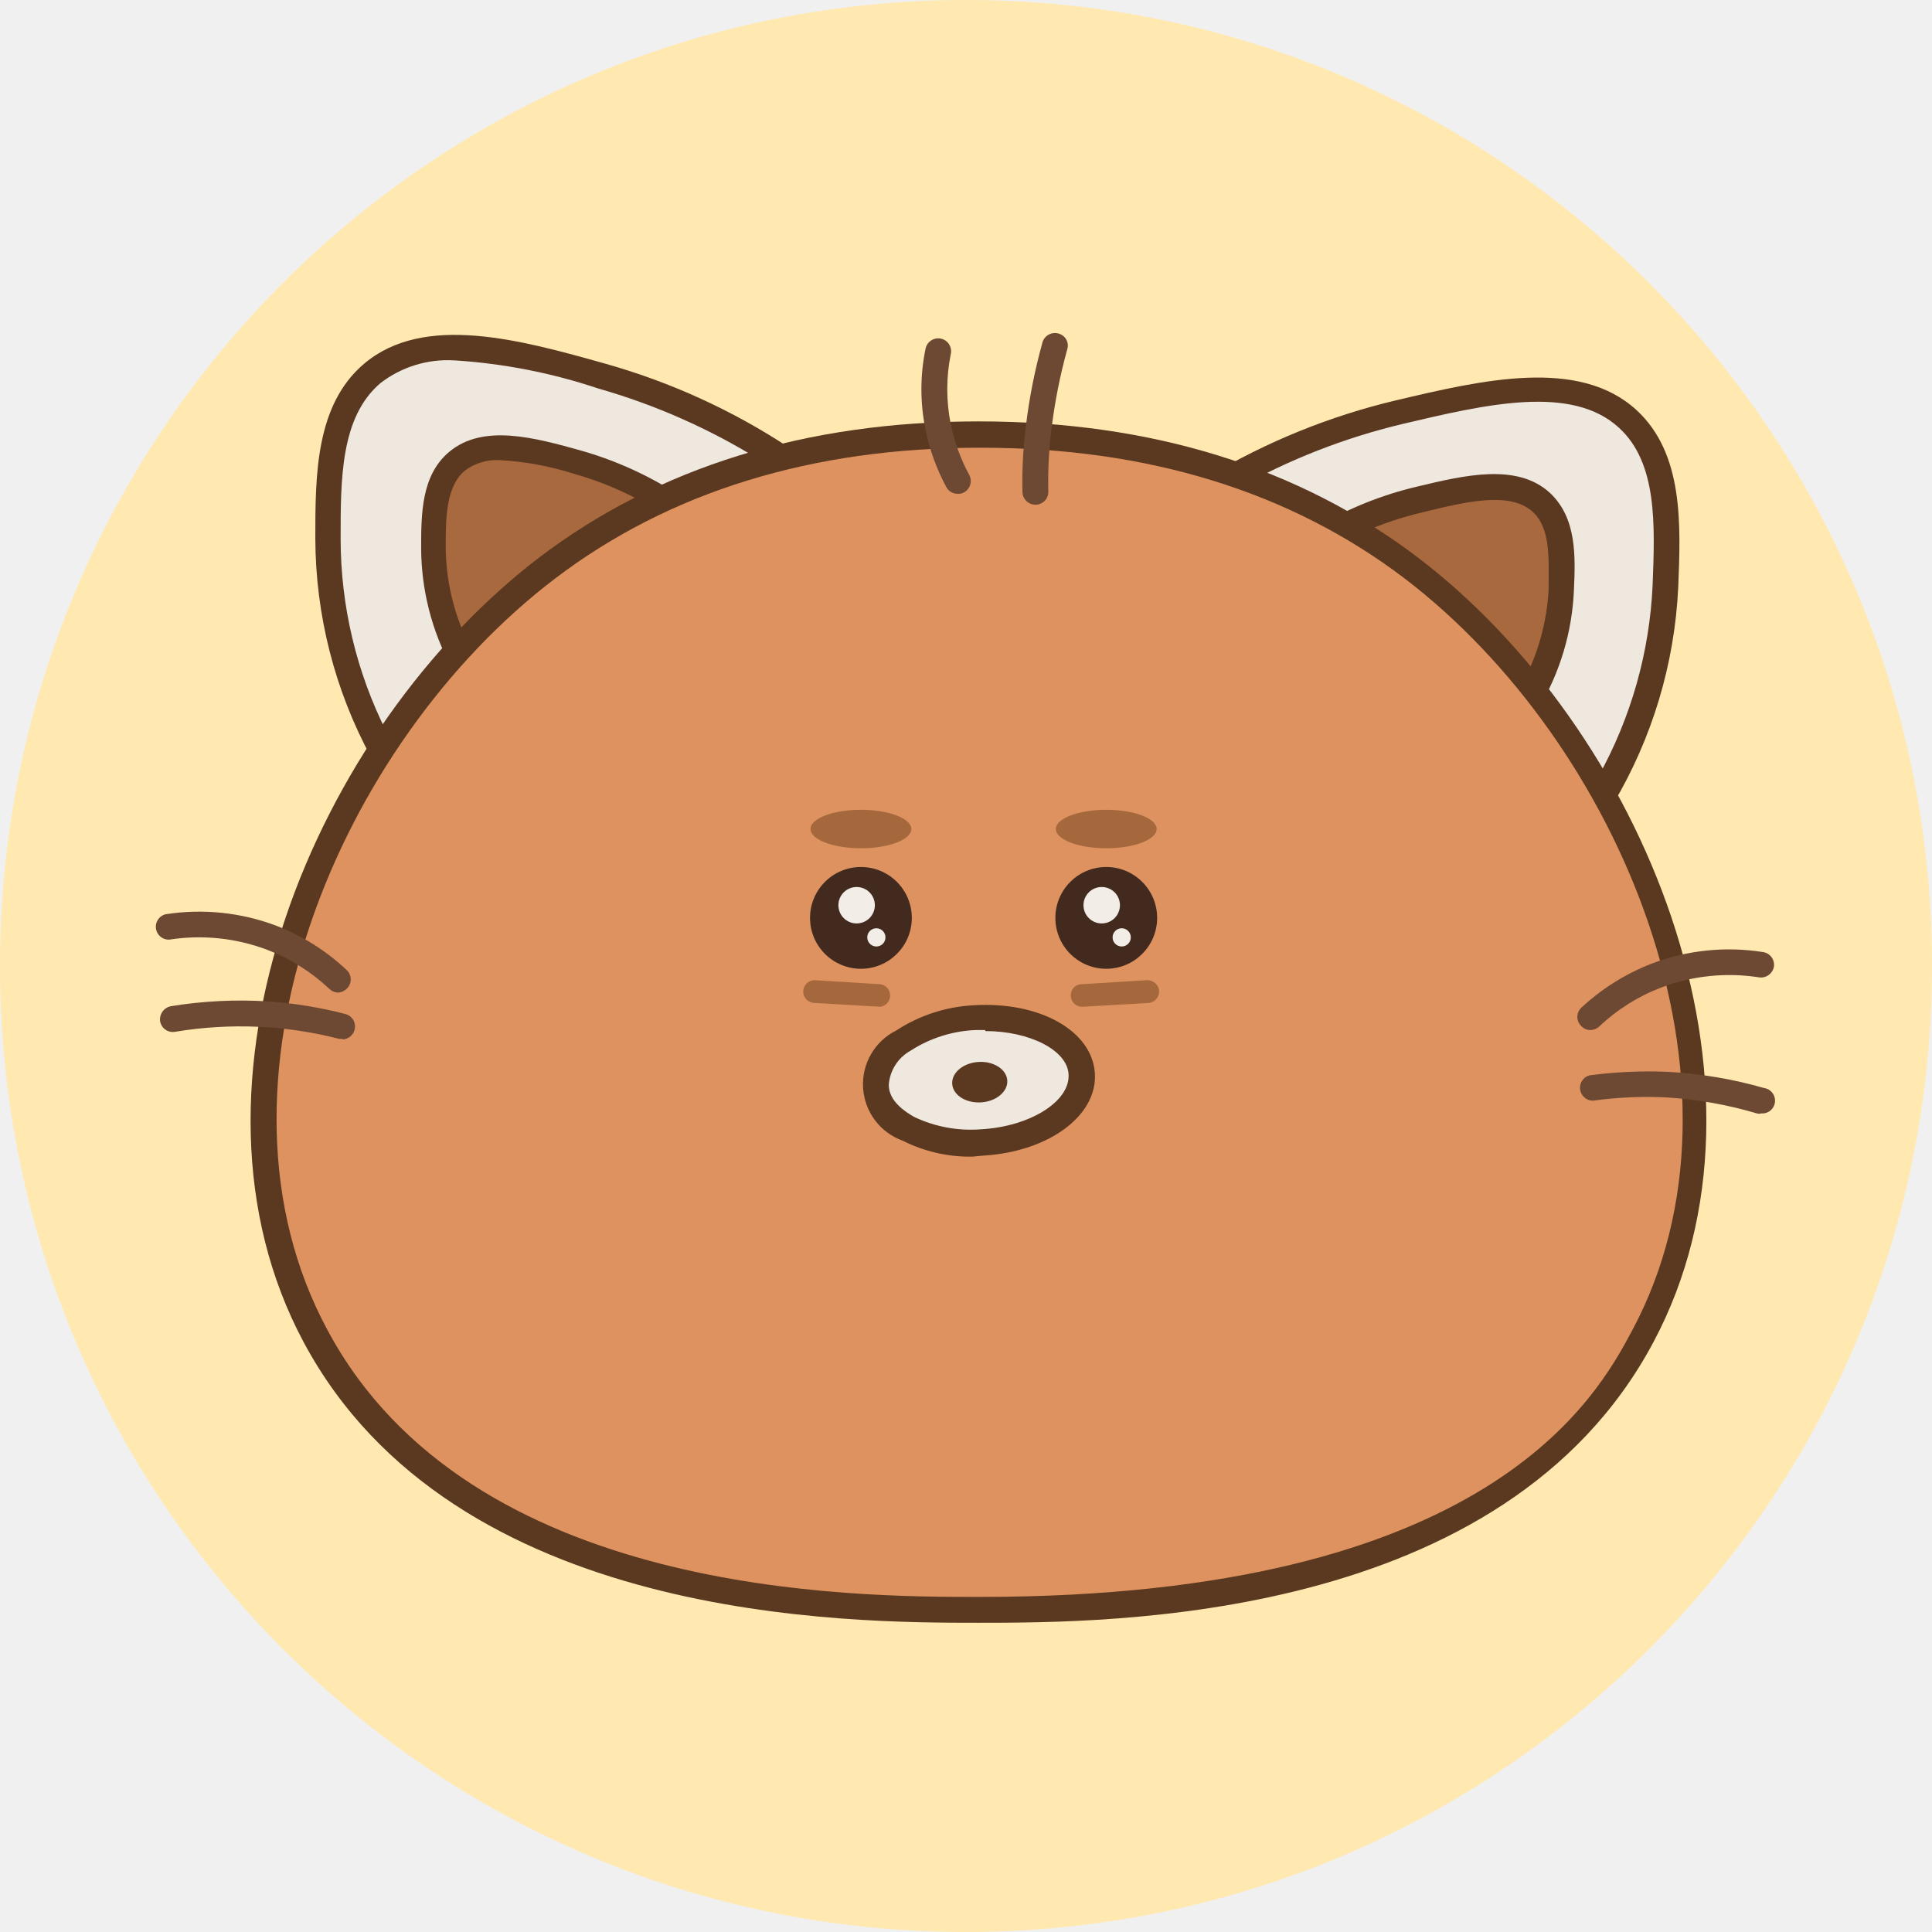
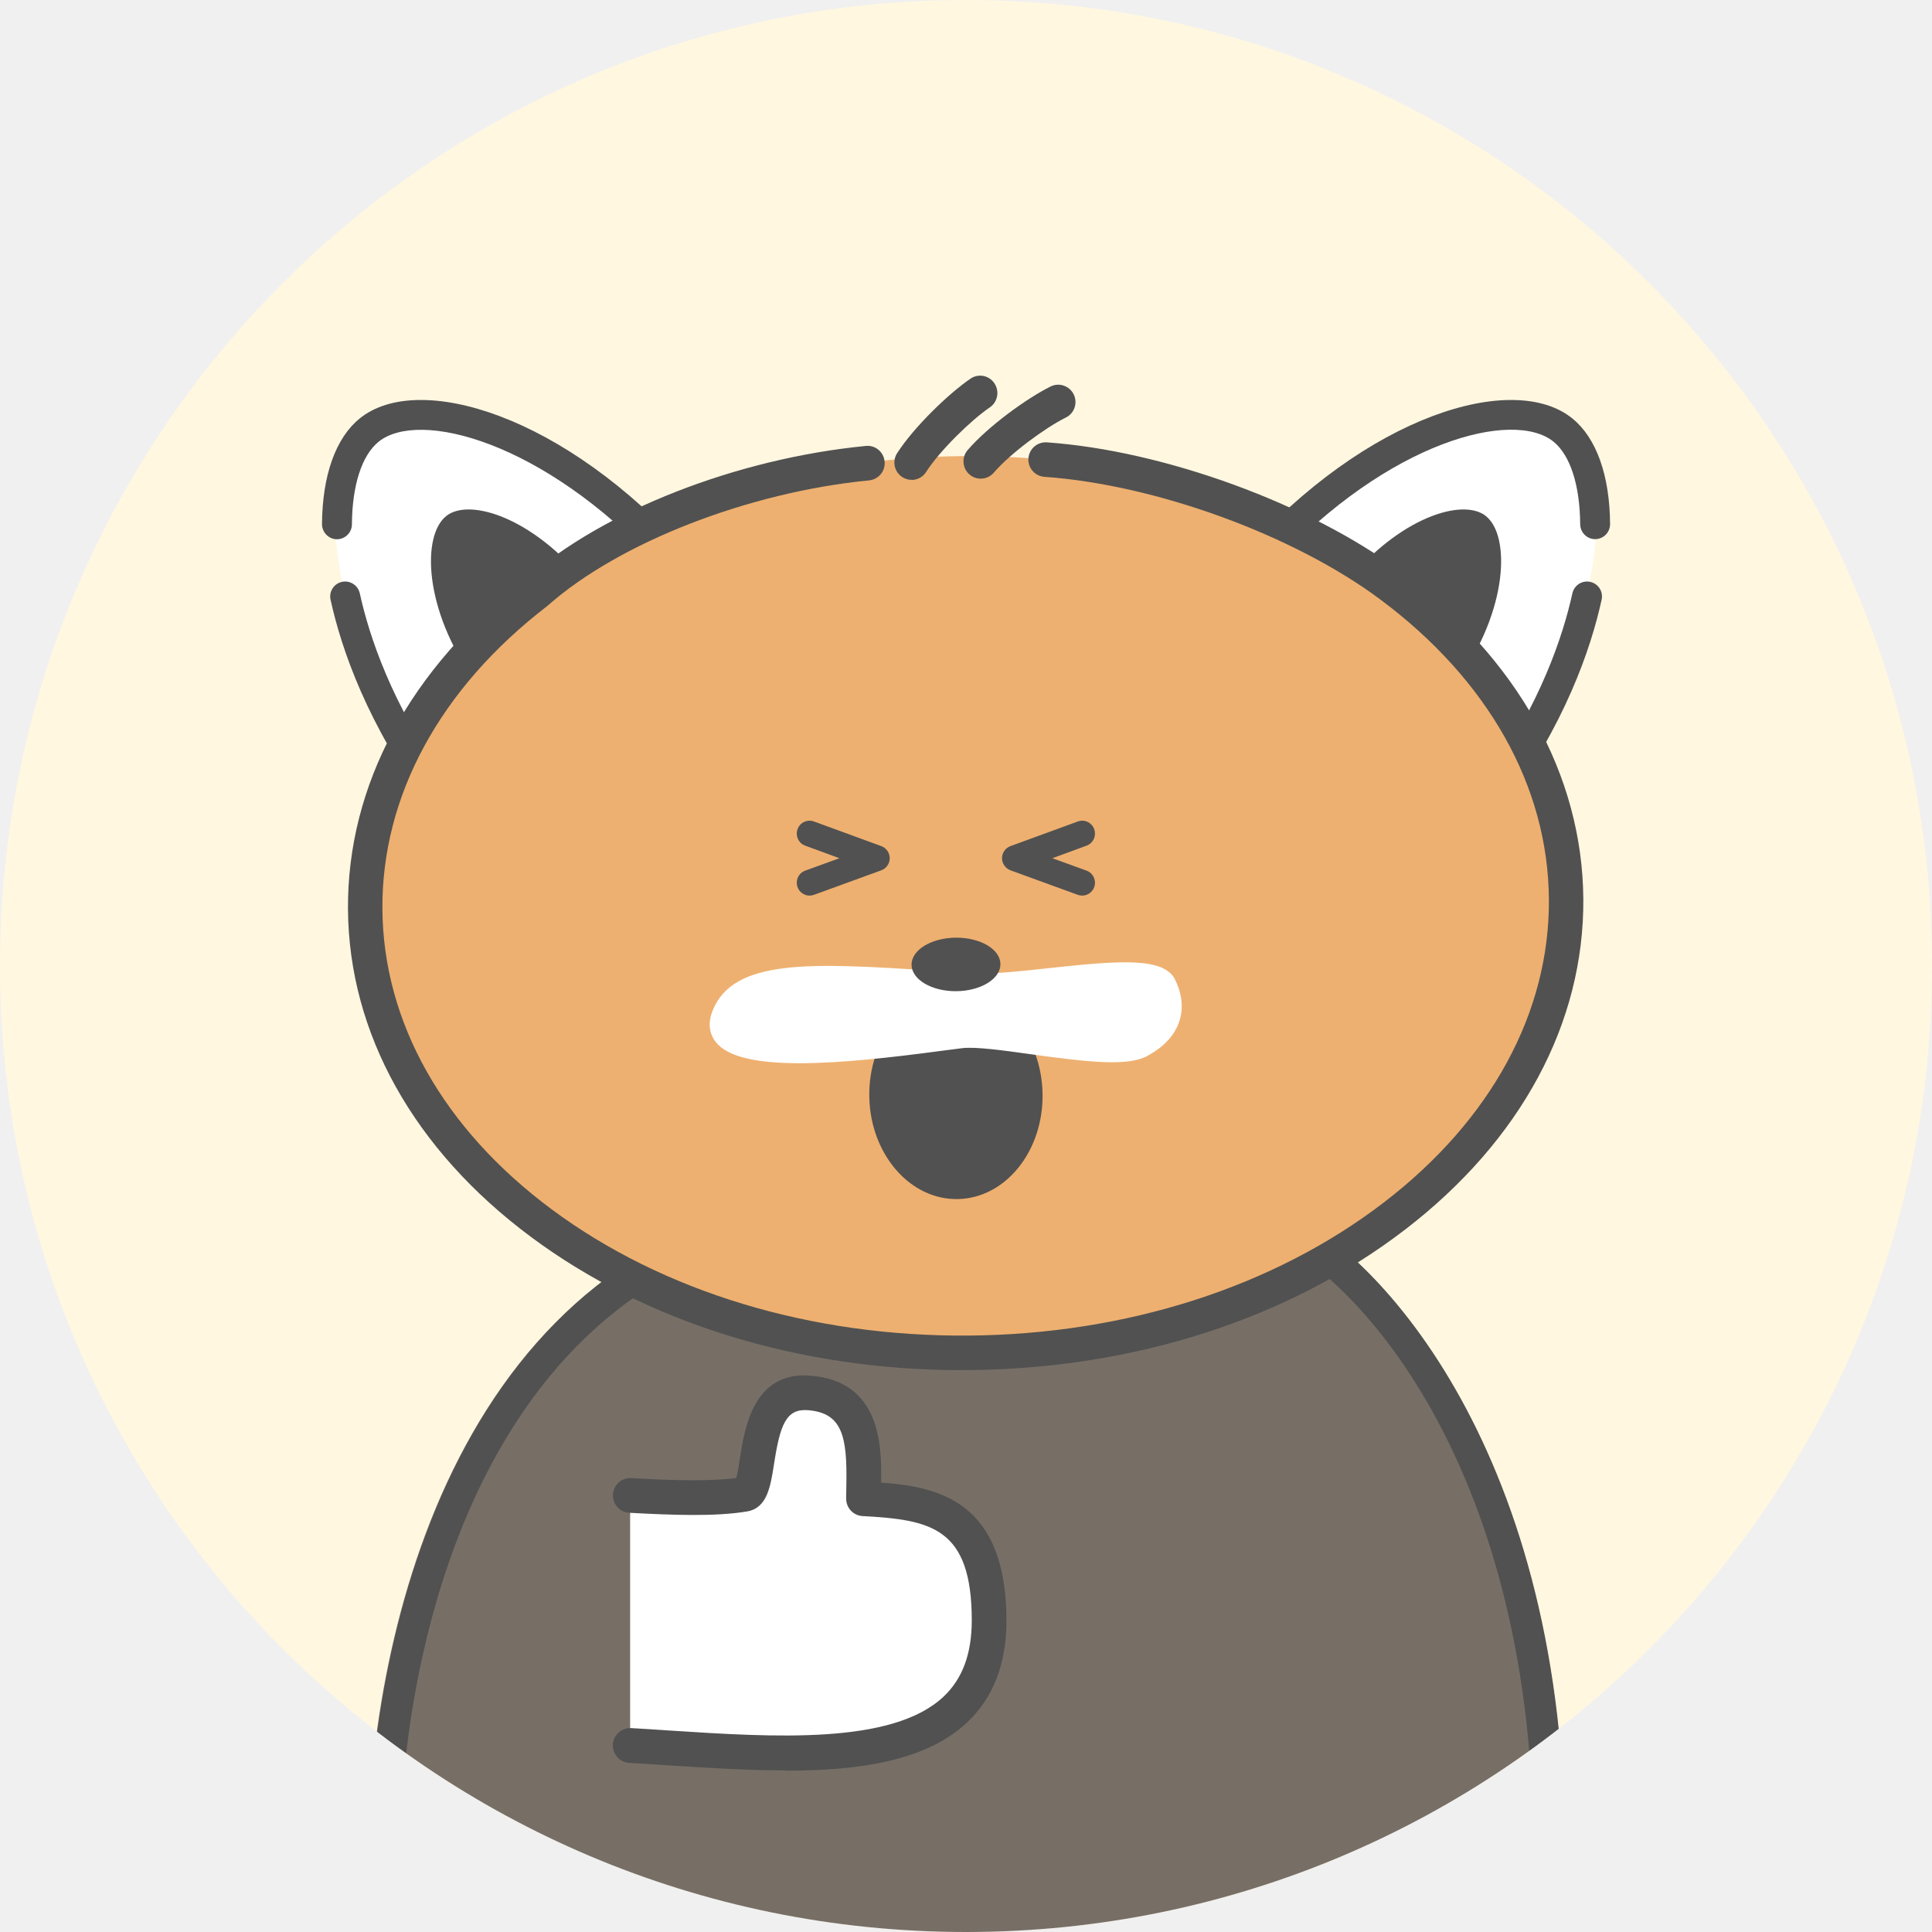
- <svg xmlns="http://www.w3.org/2000/svg" width="62" height="62" viewBox="0 0 62 62" fill="none">
-   <circle cx="31" cy="31" r="31" fill="#FFE9B1" />
-   <path d="M12.28 24.118L25.101 14.717C23.317 13.545 21.363 12.655 19.308 12.076C16.602 11.313 13.71 10.492 11.955 11.987C10.533 13.19 10.533 15.335 10.533 17.276C10.548 19.665 11.148 22.014 12.28 24.118Z" fill="#EFE8DF" />
-   <path d="M12.134 24.727L11.914 24.313C10.742 22.152 10.125 19.735 10.119 17.276C10.119 15.27 10.119 12.995 11.687 11.67C13.612 10.045 16.7 10.906 19.422 11.67C21.518 12.26 23.511 13.169 25.329 14.368L25.824 14.693L12.134 24.727ZM14.571 11.565C13.721 11.515 12.881 11.775 12.207 12.296C10.931 13.385 10.931 15.359 10.931 17.276C10.93 19.438 11.437 21.57 12.41 23.5L24.354 14.742C22.747 13.75 21.011 12.984 19.194 12.466C17.704 11.967 16.156 11.664 14.587 11.565H14.571Z" fill="#5B3820" />
-   <path d="M14.815 21.185L21.567 16.236C20.63 15.615 19.602 15.143 18.52 14.839C17.09 14.441 15.571 14.027 14.644 14.79C13.897 15.424 13.897 16.553 13.897 17.585C13.896 18.843 14.212 20.081 14.815 21.185Z" fill="#A8693F" />
-   <path d="M14.669 21.802L14.482 21.404C13.855 20.237 13.523 18.934 13.515 17.61C13.515 16.505 13.515 15.261 14.409 14.506C15.505 13.58 17.179 14.051 18.666 14.465C19.787 14.786 20.852 15.273 21.827 15.911L22.323 16.245L14.669 21.802ZM16.034 14.766C15.631 14.743 15.234 14.864 14.912 15.107C14.311 15.619 14.303 16.618 14.303 17.544C14.308 18.572 14.536 19.587 14.969 20.518L20.827 16.22C20.061 15.778 19.242 15.434 18.39 15.196C17.626 14.954 16.834 14.809 16.034 14.766Z" fill="#5B3820" />
-   <path d="M51.418 25.54L38.995 15.619C40.825 14.509 42.814 13.687 44.894 13.181C47.632 12.531 50.581 11.833 52.206 13.393C53.579 14.66 53.49 16.797 53.409 18.747C53.311 21.14 52.628 23.473 51.418 25.54Z" fill="#EFE8DF" />
-   <path d="M51.532 26.157L38.272 15.595L38.784 15.286C40.652 14.172 42.68 13.351 44.796 12.848C47.551 12.198 50.671 11.459 52.523 13.165C54.034 14.563 53.937 16.83 53.856 18.853C53.739 21.305 53.022 23.69 51.767 25.8L51.532 26.157ZM39.726 15.668L51.296 24.914C52.344 23.026 52.939 20.921 53.035 18.763C53.108 16.846 53.189 14.863 51.962 13.734C50.435 12.32 47.664 12.978 44.983 13.612C43.145 14.052 41.376 14.744 39.726 15.668Z" fill="#5B3820" />
-   <path d="M49.005 22.501L42.456 17.276C43.422 16.696 44.472 16.269 45.568 16.009C47.006 15.668 48.55 15.302 49.436 16.123C50.159 16.789 50.118 17.918 50.069 18.942C50.014 20.198 49.648 21.421 49.005 22.501Z" fill="#A8693F" />
-   <path d="M49.119 23.118L41.741 17.228L42.245 16.919C43.255 16.319 44.351 15.878 45.495 15.611C46.99 15.253 48.688 14.847 49.744 15.822C50.606 16.635 50.557 17.861 50.508 18.958C50.449 20.283 50.064 21.572 49.387 22.712L49.119 23.118ZM43.196 17.341L48.883 21.883C49.361 20.97 49.639 19.964 49.696 18.934C49.696 17.967 49.777 16.968 49.192 16.431C48.461 15.757 47.055 16.098 45.69 16.431C44.824 16.63 43.986 16.936 43.196 17.341Z" fill="#5B3820" />
-   <path d="M45.267 18.235C39.759 14.043 33.494 13.953 31.455 13.953C29.416 13.953 23.111 14.035 17.586 18.235C10.663 23.5 5.715 34.623 10.135 42.878C14.831 51.661 27.198 51.661 31.439 51.661C35.68 51.661 48.038 51.661 52.742 42.878C57.13 34.623 52.19 23.5 45.267 18.235Z" fill="#DD925F" />
-   <path d="M31.414 52.076C27.246 52.076 14.563 52.076 9.745 43.073C5.325 34.818 10.094 23.395 17.309 17.886C21.12 14.993 25.865 13.523 31.406 13.523C36.947 13.523 41.684 14.993 45.495 17.886C52.71 23.378 57.471 34.802 53.059 43.073C48.266 52.076 35.607 52.076 31.414 52.076ZM31.414 14.368C26.052 14.368 21.477 15.781 17.821 18.56C10.866 23.841 6.259 34.81 10.509 42.683C15.091 51.247 27.401 51.247 31.447 51.247C47.802 51.247 51.256 44.804 52.385 42.683C56.602 34.794 51.995 23.841 45.072 18.56C41.416 15.781 36.842 14.368 31.487 14.368H31.414Z" fill="#5B3820" />
-   <path d="M35.501 27.222C36.394 27.222 37.118 26.945 37.118 26.604C37.118 26.263 36.394 25.987 35.501 25.987C34.608 25.987 33.884 26.263 33.884 26.604C33.884 26.945 34.608 27.222 35.501 27.222Z" fill="#A5683D" />
-   <path d="M27.628 27.222C28.521 27.222 29.245 26.945 29.245 26.604C29.245 26.263 28.521 25.987 27.628 25.987C26.735 25.987 26.011 26.263 26.011 26.604C26.011 26.945 26.735 27.222 27.628 27.222Z" fill="#A5683D" />
-   <path d="M28.246 32.308L26.141 32.186C26.044 32.186 25.951 32.147 25.883 32.079C25.814 32.01 25.776 31.917 25.776 31.82C25.776 31.723 25.814 31.63 25.883 31.562C25.951 31.493 26.044 31.455 26.141 31.455L28.254 31.585C28.34 31.598 28.419 31.641 28.476 31.708C28.534 31.774 28.565 31.859 28.565 31.946C28.565 32.034 28.534 32.118 28.476 32.185C28.419 32.251 28.34 32.295 28.254 32.308H28.246Z" fill="#A5683D" />
-   <path d="M34.721 32.308C34.629 32.308 34.541 32.272 34.474 32.209C34.407 32.145 34.368 32.059 34.364 31.966C34.359 31.919 34.365 31.87 34.38 31.825C34.395 31.779 34.419 31.737 34.451 31.701C34.483 31.665 34.522 31.636 34.566 31.616C34.609 31.596 34.657 31.585 34.705 31.585L36.809 31.455C36.905 31.452 36.999 31.486 37.071 31.549C37.143 31.612 37.189 31.7 37.199 31.796C37.204 31.892 37.171 31.987 37.107 32.06C37.044 32.132 36.954 32.178 36.858 32.186L34.746 32.308H34.721Z" fill="#A5683D" />
-   <path d="M10.858 31.853C10.752 31.852 10.651 31.811 10.574 31.739C9.996 31.192 9.317 30.765 8.575 30.48C7.573 30.101 6.489 29.989 5.431 30.154C5.329 30.159 5.23 30.125 5.152 30.061C5.073 29.997 5.021 29.906 5.005 29.806C4.989 29.706 5.01 29.603 5.065 29.518C5.119 29.433 5.203 29.37 5.301 29.342C6.501 29.152 7.73 29.278 8.867 29.708C9.709 30.032 10.479 30.518 11.134 31.138C11.212 31.215 11.255 31.32 11.255 31.43C11.255 31.54 11.212 31.645 11.134 31.723C11.061 31.798 10.963 31.844 10.858 31.853Z" fill="#6D4833" />
-   <path d="M10.988 33.34H10.891C9.168 32.896 7.372 32.819 5.617 33.112C5.564 33.121 5.508 33.12 5.455 33.108C5.402 33.096 5.351 33.073 5.307 33.041C5.262 33.01 5.224 32.969 5.195 32.923C5.166 32.876 5.147 32.825 5.138 32.771C5.124 32.663 5.151 32.553 5.214 32.464C5.277 32.375 5.372 32.313 5.479 32.291C6.516 32.122 7.568 32.07 8.616 32.137C9.452 32.196 10.282 32.332 11.094 32.543C11.189 32.571 11.271 32.631 11.326 32.714C11.38 32.797 11.403 32.897 11.39 32.995C11.377 33.093 11.33 33.184 11.256 33.25C11.182 33.316 11.087 33.354 10.988 33.356V33.34Z" fill="#6D4833" />
-   <path d="M51.044 33.055C50.988 33.056 50.932 33.045 50.88 33.023C50.828 33 50.782 32.967 50.744 32.925C50.704 32.887 50.673 32.842 50.652 32.792C50.63 32.741 50.619 32.687 50.619 32.633C50.619 32.578 50.63 32.524 50.652 32.474C50.673 32.423 50.704 32.378 50.744 32.34C51.404 31.725 52.176 31.243 53.019 30.918C54.153 30.489 55.38 30.363 56.577 30.553C56.631 30.561 56.683 30.579 56.73 30.607C56.777 30.635 56.817 30.672 56.85 30.716C56.882 30.76 56.906 30.809 56.919 30.862C56.932 30.915 56.935 30.97 56.927 31.024C56.907 31.13 56.847 31.225 56.759 31.289C56.672 31.352 56.563 31.38 56.456 31.365C55.397 31.199 54.313 31.311 53.311 31.69C52.568 31.973 51.889 32.401 51.312 32.95C51.238 33.015 51.143 33.052 51.044 33.055Z" fill="#6D4833" />
-   <path d="M56.512 35.736C56.475 35.744 56.436 35.744 56.399 35.736C55.449 35.453 54.471 35.279 53.482 35.217C52.692 35.178 51.901 35.214 51.117 35.322C51.018 35.322 50.921 35.286 50.846 35.22C50.771 35.154 50.722 35.064 50.708 34.965C50.694 34.866 50.717 34.766 50.771 34.682C50.825 34.599 50.908 34.537 51.004 34.51C51.836 34.399 52.676 34.361 53.514 34.396C54.563 34.451 55.601 34.626 56.61 34.916C56.718 34.931 56.815 34.988 56.88 35.075C56.946 35.162 56.974 35.271 56.959 35.379C56.944 35.487 56.887 35.584 56.8 35.65C56.713 35.715 56.604 35.743 56.496 35.728L56.512 35.736Z" fill="#6D4833" />
-   <path d="M30.732 15.847C30.657 15.847 30.582 15.827 30.518 15.789C30.453 15.75 30.401 15.694 30.366 15.627C30.055 15.048 29.83 14.427 29.7 13.783C29.525 12.93 29.525 12.051 29.7 11.199C29.71 11.145 29.73 11.093 29.76 11.047C29.79 11.001 29.829 10.961 29.875 10.93C29.92 10.899 29.971 10.877 30.025 10.866C30.079 10.855 30.135 10.855 30.189 10.866C30.243 10.877 30.294 10.898 30.34 10.929C30.386 10.96 30.425 11 30.455 11.046C30.485 11.092 30.506 11.144 30.515 11.198C30.525 11.252 30.524 11.308 30.512 11.361C30.361 12.107 30.361 12.875 30.512 13.62C30.63 14.188 30.83 14.735 31.106 15.245C31.131 15.294 31.146 15.347 31.151 15.401C31.156 15.456 31.15 15.511 31.133 15.563C31.116 15.615 31.09 15.663 31.054 15.705C31.019 15.747 30.976 15.781 30.927 15.806C30.867 15.837 30.799 15.851 30.732 15.847Z" fill="#6D4833" />
-   <path d="M33.226 16.196C33.119 16.196 33.016 16.154 32.939 16.08C32.861 16.006 32.816 15.905 32.812 15.798C32.795 15.103 32.831 14.408 32.917 13.718C33.025 12.795 33.205 11.883 33.454 10.988C33.484 10.882 33.555 10.793 33.651 10.74C33.747 10.686 33.86 10.673 33.966 10.703C34.018 10.716 34.068 10.74 34.111 10.773C34.154 10.806 34.19 10.847 34.216 10.894C34.243 10.941 34.26 10.993 34.265 11.047C34.271 11.101 34.266 11.155 34.25 11.207C34.013 12.062 33.842 12.934 33.738 13.815C33.658 14.465 33.626 15.119 33.641 15.773C33.643 15.828 33.634 15.883 33.614 15.934C33.595 15.985 33.565 16.032 33.528 16.071C33.489 16.111 33.444 16.142 33.394 16.163C33.343 16.185 33.289 16.196 33.234 16.196H33.226Z" fill="#6D4833" />
-   <path d="M35.501 31.089C36.403 31.089 37.134 30.358 37.134 29.456C37.134 28.554 36.403 27.823 35.501 27.823C34.599 27.823 33.868 28.554 33.868 29.456C33.868 30.358 34.599 31.089 35.501 31.089Z" fill="#422A1F" />
-   <path d="M35.355 29.634C35.678 29.634 35.94 29.373 35.94 29.049C35.94 28.726 35.678 28.465 35.355 28.465C35.032 28.465 34.77 28.726 34.77 29.049C34.77 29.373 35.032 29.634 35.355 29.634Z" fill="#F2EEE7" />
-   <path d="M35.997 30.374C36.158 30.374 36.289 30.243 36.289 30.081C36.289 29.92 36.158 29.789 35.997 29.789C35.835 29.789 35.704 29.92 35.704 30.081C35.704 30.243 35.835 30.374 35.997 30.374Z" fill="#F2EEE7" />
-   <path d="M27.628 31.089C28.53 31.089 29.261 30.358 29.261 29.456C29.261 28.554 28.53 27.823 27.628 27.823C26.726 27.823 25.995 28.554 25.995 29.456C25.995 30.358 26.726 31.089 27.628 31.089Z" fill="#422A1F" />
-   <path d="M27.49 29.634C27.813 29.634 28.075 29.373 28.075 29.049C28.075 28.726 27.813 28.465 27.49 28.465C27.167 28.465 26.905 28.726 26.905 29.049C26.905 29.373 27.167 29.634 27.49 29.634Z" fill="#F2EEE7" />
-   <path d="M28.124 30.374C28.285 30.374 28.416 30.243 28.416 30.081C28.416 29.92 28.285 29.789 28.124 29.789C27.962 29.789 27.831 29.92 27.831 30.081C27.831 30.243 27.962 30.374 28.124 30.374Z" fill="#F2EEE7" />
-   <path d="M31.548 36.667C33.375 36.559 34.804 35.575 34.739 34.468C34.673 33.362 33.139 32.552 31.311 32.66C29.483 32.768 28.055 33.753 28.12 34.859C28.186 35.965 29.72 36.775 31.548 36.667Z" fill="#EFE8DF" />
-   <path d="M31.203 37.118C30.428 37.13 29.661 36.955 28.969 36.606C28.614 36.478 28.304 36.25 28.078 35.948C27.852 35.646 27.72 35.285 27.697 34.908C27.675 34.532 27.763 34.157 27.952 33.831C28.14 33.504 28.42 33.24 28.758 33.072C29.507 32.582 30.374 32.301 31.268 32.259C33.356 32.137 35.054 33.072 35.136 34.453C35.217 35.81 33.641 36.963 31.552 37.085L31.203 37.118ZM31.617 33.055H31.317C30.574 33.084 29.853 33.311 29.229 33.713C29.028 33.823 28.857 33.982 28.734 34.175C28.61 34.368 28.537 34.59 28.522 34.818C28.522 35.338 29.05 35.68 29.334 35.842C30.005 36.162 30.747 36.299 31.488 36.24C33.064 36.151 34.347 35.338 34.291 34.477C34.258 33.713 33.056 33.088 31.617 33.088V33.055Z" fill="#5B3820" />
-   <path d="M31.479 35.377C31.967 35.348 32.346 35.034 32.325 34.676C32.304 34.317 31.891 34.05 31.402 34.079C30.914 34.108 30.536 34.422 30.557 34.78C30.578 35.139 30.991 35.406 31.479 35.377Z" fill="#5B3820" />
+ <svg xmlns="http://www.w3.org/2000/svg" width="72" height="72" viewBox="0 0 72 72" fill="none">
+   <circle cx="36" cy="36" r="36" fill="#FFF7E0" />
+   <mask id="mask0_762_5987" style="mask-type:alpha" maskUnits="userSpaceOnUse" x="0" y="0" width="72" height="72">
+     <circle cx="36" cy="36" r="36" fill="#EFEFEF" />
+   </mask>
+   <g mask="url(#mask0_762_5987)">
+     <g clip-path="url(#clip0_762_5987)">
+       <path d="M13.793 16.031C10.758 18.154 13.752 26.338 15.605 28.267C17.458 30.195 24.353 19.964 24.353 19.964C24.353 19.964 17.538 13.408 13.793 16.031Z" fill="white" />
+       <path d="M58.204 15.983C61.239 18.106 58.245 26.29 56.392 28.218C54.538 30.147 47.644 19.916 47.644 19.916C47.644 19.916 54.459 13.36 58.204 15.983Z" fill="white" />
+       <path d="M27.158 45.885C15.844 49.793 13.898 64.529 14.341 71.412H57.66C58.427 55.667 51.593 47.836 48.081 45.885C45.823 44.257 38.473 41.977 27.158 45.885Z" fill="#776F66" />
+       <path d="M57.66 72H14.341C14.032 72 13.774 71.76 13.755 71.45C13.287 64.155 15.446 49.31 26.97 45.328C32.021 43.585 36.763 42.875 41.065 43.224C45.517 43.582 47.772 44.944 48.396 45.386C52.157 47.496 59.016 55.623 58.245 71.44C58.23 71.754 57.972 72 57.66 72ZM14.895 70.823H57.099C57.66 55.917 51.291 48.337 47.8 46.403C47.781 46.39 47.762 46.38 47.743 46.364C45.485 44.736 38.314 42.658 27.353 46.444C16.774 50.093 14.586 63.669 14.895 70.823Z" fill="#776F66" />
+       <path d="M14.36 72C14.054 72 13.796 71.76 13.774 71.45C13.306 64.155 15.465 49.307 26.986 45.328C32.037 43.585 36.782 42.875 41.081 43.224C45.533 43.582 47.788 44.944 48.412 45.386C52.172 47.496 59.032 55.623 58.261 71.44C58.245 71.766 57.968 72.006 57.647 72C57.322 71.984 57.074 71.709 57.089 71.383C57.831 56.106 51.348 48.363 47.813 46.403C47.794 46.39 47.775 46.38 47.756 46.364C45.498 44.736 38.326 42.658 27.365 46.444C16.516 50.189 14.497 64.389 14.946 71.373C14.968 71.696 14.723 71.978 14.398 72C14.385 72 14.373 72 14.36 72Z" fill="#515151" />
+       <path d="M16.477 30.409C16.477 30.409 16.449 30.409 16.436 30.409C16.274 30.396 16.127 30.317 16.032 30.185C13.691 27.022 12.72 24.179 12.319 22.35C12.252 22.049 12.443 21.749 12.742 21.685C13.041 21.618 13.341 21.81 13.408 22.11C13.764 23.732 14.595 26.204 16.547 28.989L24.525 21.039C20.229 16.43 15.602 15.247 14.105 16.466C13.484 16.971 13.124 18.09 13.115 19.539C13.115 19.846 12.863 20.096 12.557 20.096H12.554C12.245 20.092 12 19.84 12 19.529C12.013 17.719 12.509 16.322 13.404 15.596C15.583 13.824 21.05 15.445 25.712 20.687C25.91 20.908 25.9 21.247 25.69 21.458L16.869 30.246C16.764 30.352 16.624 30.409 16.477 30.409Z" fill="#515151" />
+       <path d="M16.63 19.229C17.509 18.538 19.872 19.312 21.792 21.672C21.14 22.133 20.43 22.683 19.7 23.341C18.917 24.045 18.255 24.739 17.694 25.385C15.777 22.695 15.723 19.945 16.63 19.232V19.229Z" fill="#515151" />
+       <path d="M55.526 30.409C55.379 30.409 55.239 30.352 55.134 30.246L46.316 21.458C46.106 21.247 46.096 20.911 46.294 20.687C50.953 15.445 56.417 13.824 58.599 15.596C59.494 16.322 59.99 17.719 60.003 19.529C60.003 19.84 59.758 20.089 59.449 20.092H59.446C59.14 20.092 58.892 19.843 58.889 19.536C58.879 18.087 58.519 16.968 57.898 16.462C56.401 15.244 51.774 16.427 47.482 21.039L55.459 28.989C57.408 26.201 58.242 23.728 58.599 22.11C58.666 21.81 58.962 21.618 59.264 21.685C59.567 21.752 59.755 22.049 59.688 22.35C59.287 24.179 58.319 27.022 55.978 30.182C55.882 30.313 55.733 30.393 55.573 30.406C55.561 30.406 55.545 30.406 55.532 30.406L55.526 30.409Z" fill="#515151" />
+       <path d="M55.373 19.229C54.494 18.538 52.131 19.312 50.211 21.672C50.864 22.133 51.574 22.683 52.303 23.341C53.086 24.045 53.749 24.739 54.309 25.385C56.226 22.695 56.28 19.945 55.373 19.232V19.229Z" fill="#515151" />
+       <path d="M58.392 33.534C58.424 38.059 56.029 42.242 52.004 45.338C47.978 48.43 42.371 50.391 36.132 50.442C29.894 50.493 24.257 48.625 20.191 45.6C16.121 42.571 13.669 38.427 13.637 33.905C13.605 29.38 16 25.196 20.025 22.101C24.05 19.008 29.658 17.048 35.897 16.997C42.135 16.945 47.772 18.813 51.838 21.838C55.908 24.867 58.36 29.012 58.392 33.534Z" fill="#EEB070" />
+       <path d="M33.973 17.882C33.855 17.882 33.734 17.85 33.626 17.78C33.327 17.588 33.241 17.188 33.432 16.891C34.053 15.922 35.346 14.672 36.167 14.112C36.46 13.91 36.858 13.987 37.059 14.285C37.256 14.579 37.183 14.979 36.89 15.18C36.19 15.657 35.027 16.789 34.514 17.588C34.393 17.78 34.186 17.886 33.973 17.886V17.882Z" fill="#515151" />
+       <path d="M36.546 17.838C36.4 17.838 36.25 17.787 36.129 17.681C35.861 17.451 35.83 17.041 36.062 16.773C36.81 15.9 38.266 14.841 39.154 14.403C39.469 14.246 39.855 14.377 40.014 14.697C40.17 15.017 40.04 15.404 39.721 15.561C38.963 15.935 37.654 16.894 37.037 17.614C36.909 17.761 36.731 17.838 36.549 17.838H36.546Z" fill="#515151" />
+       <path d="M35.852 51.062C29.792 51.062 24.095 49.303 19.783 46.093C15.423 42.85 13.003 38.513 12.968 33.886C12.936 29.264 15.286 24.896 19.592 21.579C22.477 19.037 27.448 17.089 32.266 16.619C32.62 16.581 32.932 16.843 32.967 17.198C33.002 17.553 32.744 17.866 32.39 17.902C27.884 18.343 23.076 20.217 20.423 22.561C20.413 22.571 20.401 22.58 20.388 22.59C16.401 25.654 14.223 29.664 14.251 33.876C14.28 38.088 16.516 42.06 20.547 45.059C24.7 48.149 30.235 49.818 36.1 49.773C41.979 49.725 47.478 47.96 51.587 44.8C55.574 41.737 57.752 37.726 57.723 33.514C57.694 29.303 55.459 25.331 51.427 22.331C48.208 19.936 43.065 18.061 38.922 17.77C38.568 17.745 38.301 17.438 38.326 17.083C38.352 16.728 38.654 16.466 39.011 16.485C43.374 16.792 48.794 18.768 52.192 21.295C56.551 24.541 58.971 28.874 59.006 33.502C59.038 38.129 56.682 42.504 52.367 45.821C48.039 49.147 42.266 51.008 36.113 51.059C36.027 51.059 35.941 51.059 35.855 51.059L35.852 51.062Z" fill="#515151" />
+       <path d="M30.171 33.377C29.977 33.377 29.792 33.255 29.722 33.06C29.633 32.811 29.76 32.536 30.008 32.446L31.282 31.983L30.008 31.516C29.76 31.426 29.633 31.151 29.722 30.902C29.811 30.652 30.085 30.524 30.333 30.614L32.843 31.532C33.031 31.602 33.158 31.781 33.158 31.983C33.158 32.184 33.034 32.363 32.843 32.434L30.333 33.348C30.279 33.367 30.225 33.377 30.171 33.377Z" fill="#515151" />
+       <path d="M40.329 33.377C40.275 33.377 40.221 33.367 40.167 33.348L37.658 32.434C37.47 32.363 37.342 32.184 37.342 31.983C37.342 31.781 37.467 31.602 37.658 31.532L40.167 30.614C40.415 30.524 40.689 30.652 40.778 30.902C40.867 31.151 40.74 31.426 40.492 31.516L39.218 31.983L40.492 32.446C40.74 32.536 40.867 32.811 40.778 33.06C40.708 33.255 40.524 33.377 40.329 33.377Z" fill="#515151" />
+       <path d="M35.694 44.686C37.477 44.653 38.891 42.894 38.853 40.755C38.815 38.617 37.338 36.909 35.555 36.941C33.772 36.973 32.358 38.733 32.396 40.872C32.434 43.01 33.91 44.718 35.694 44.686Z" fill="#515151" />
+       <path d="M43.788 36.498C43.355 35.664 41.721 35.795 39.094 36.079C38.002 36.198 36.967 36.31 36.288 36.268C35.76 36.236 35.247 36.204 34.753 36.172C30.273 35.888 27.314 35.699 26.547 37.688C26.337 38.232 26.499 38.612 26.674 38.833C27.13 39.415 28.282 39.623 29.805 39.623C31.327 39.623 33.19 39.415 35.104 39.159C35.438 39.114 35.706 39.079 35.877 39.06C36.384 39.006 37.377 39.143 38.428 39.29C40.565 39.584 42.02 39.751 42.759 39.351C44.202 38.568 44.234 37.365 43.785 36.498H43.788Z" fill="white" />
+       <path d="M35.635 36.939C36.55 36.932 37.288 36.48 37.283 35.928C37.279 35.377 36.534 34.937 35.62 34.944C34.705 34.951 33.967 35.403 33.971 35.954C33.976 36.505 34.721 36.946 35.635 36.939Z" fill="#515151" />
+       <path d="M23.483 55.725C24.849 55.799 26.566 55.879 27.738 55.684C28.534 55.549 27.757 51.705 30.158 51.903C32.495 52.095 32.177 54.446 32.177 55.85C34.566 55.984 36.861 56.202 36.858 60.398C36.852 66.375 29.496 65.396 23.483 65.051" fill="white" />
+       <path d="M29.273 65.978C27.846 65.978 26.346 65.882 24.862 65.786C24.384 65.754 23.913 65.725 23.448 65.697C23.092 65.677 22.821 65.37 22.84 65.012C22.859 64.654 23.165 64.385 23.521 64.401C23.99 64.427 24.464 64.459 24.945 64.491C28.84 64.744 33.25 65.028 35.161 63.231C35.868 62.566 36.212 61.638 36.215 60.397C36.218 56.902 34.67 56.64 32.142 56.499C31.801 56.48 31.534 56.195 31.534 55.853C31.534 55.706 31.537 55.546 31.54 55.38C31.581 53.509 31.384 52.655 30.107 52.553C29.298 52.492 29.072 53.09 28.846 54.558C28.715 55.402 28.591 56.198 27.846 56.326C26.652 56.528 25.021 56.461 23.451 56.377C23.095 56.358 22.824 56.054 22.843 55.696C22.862 55.338 23.162 55.063 23.521 55.085C24.569 55.143 26.282 55.233 27.439 55.082C27.489 54.906 27.534 54.602 27.572 54.363C27.751 53.218 28.075 51.088 30.215 51.267C32.814 51.481 32.865 53.851 32.836 55.252C34.976 55.405 37.511 55.949 37.508 60.407C37.508 62.003 37.014 63.276 36.046 64.187C34.518 65.626 32.037 65.988 29.276 65.988L29.273 65.978Z" fill="#515151" />
+     </g>
+   </g>
+   <defs>
+     <clipPath id="clip0_762_5987">
+       <rect width="48" height="58" fill="white" transform="translate(12 14)" />
+     </clipPath>
+   </defs>
</svg>
